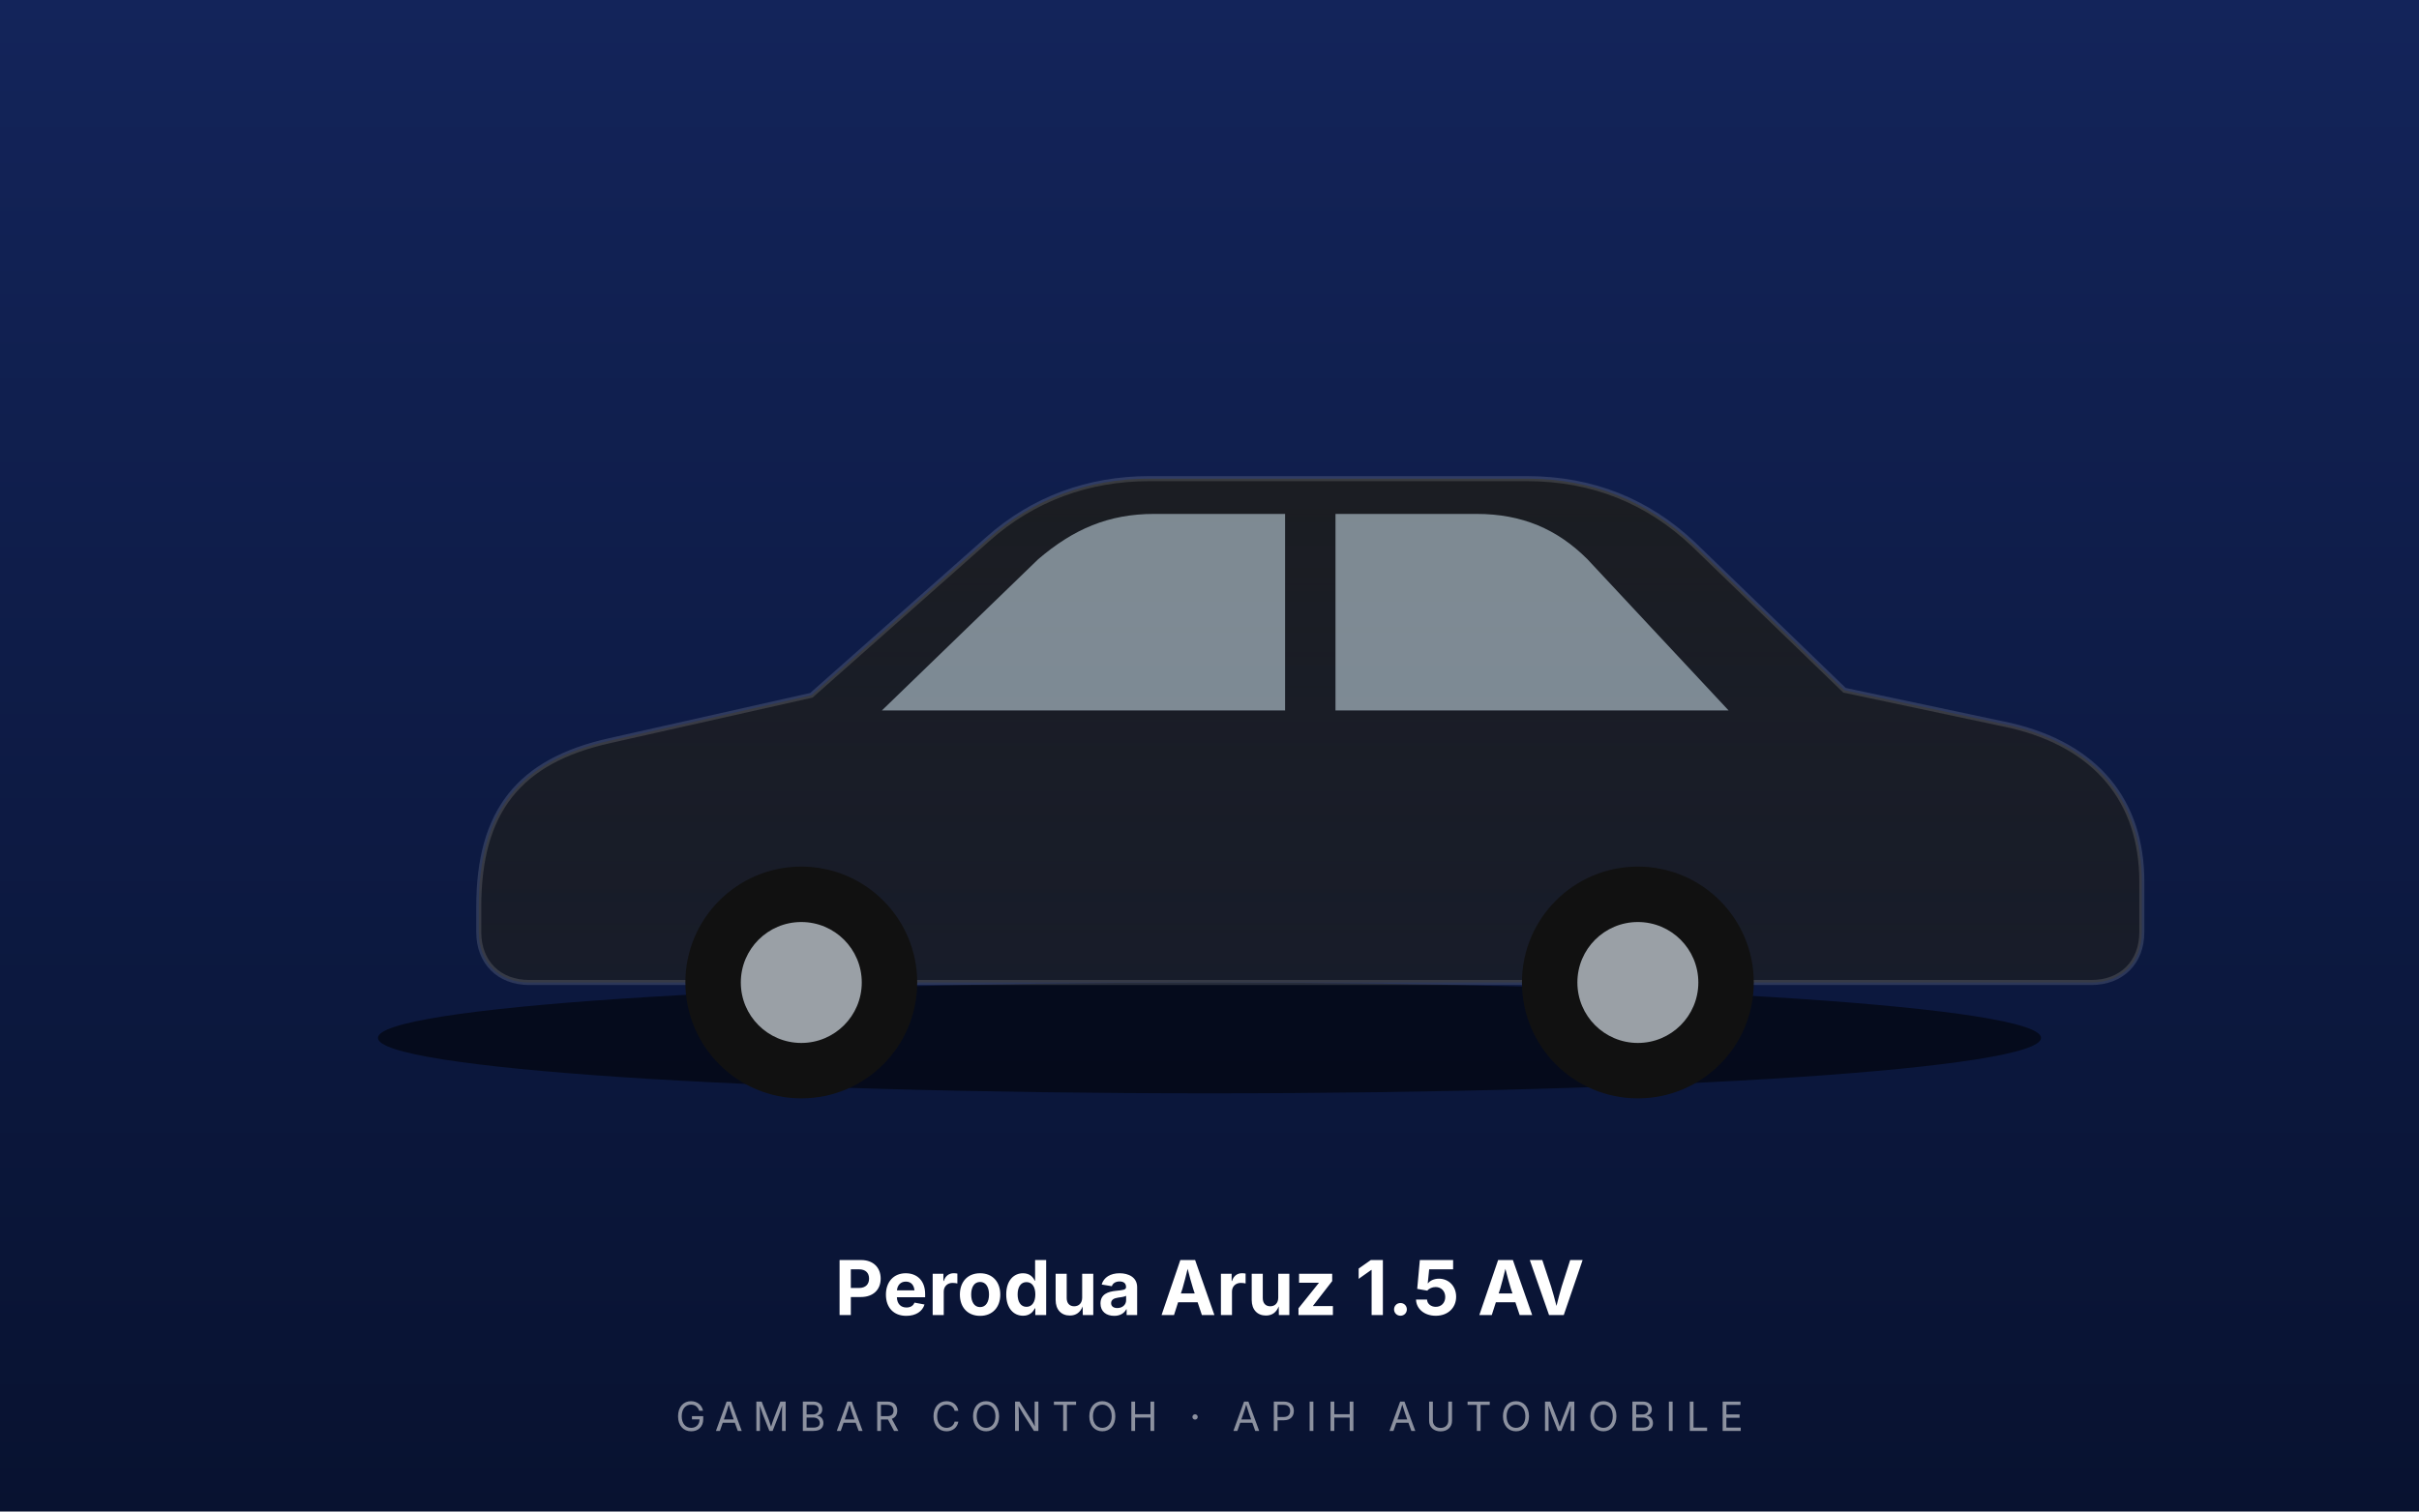
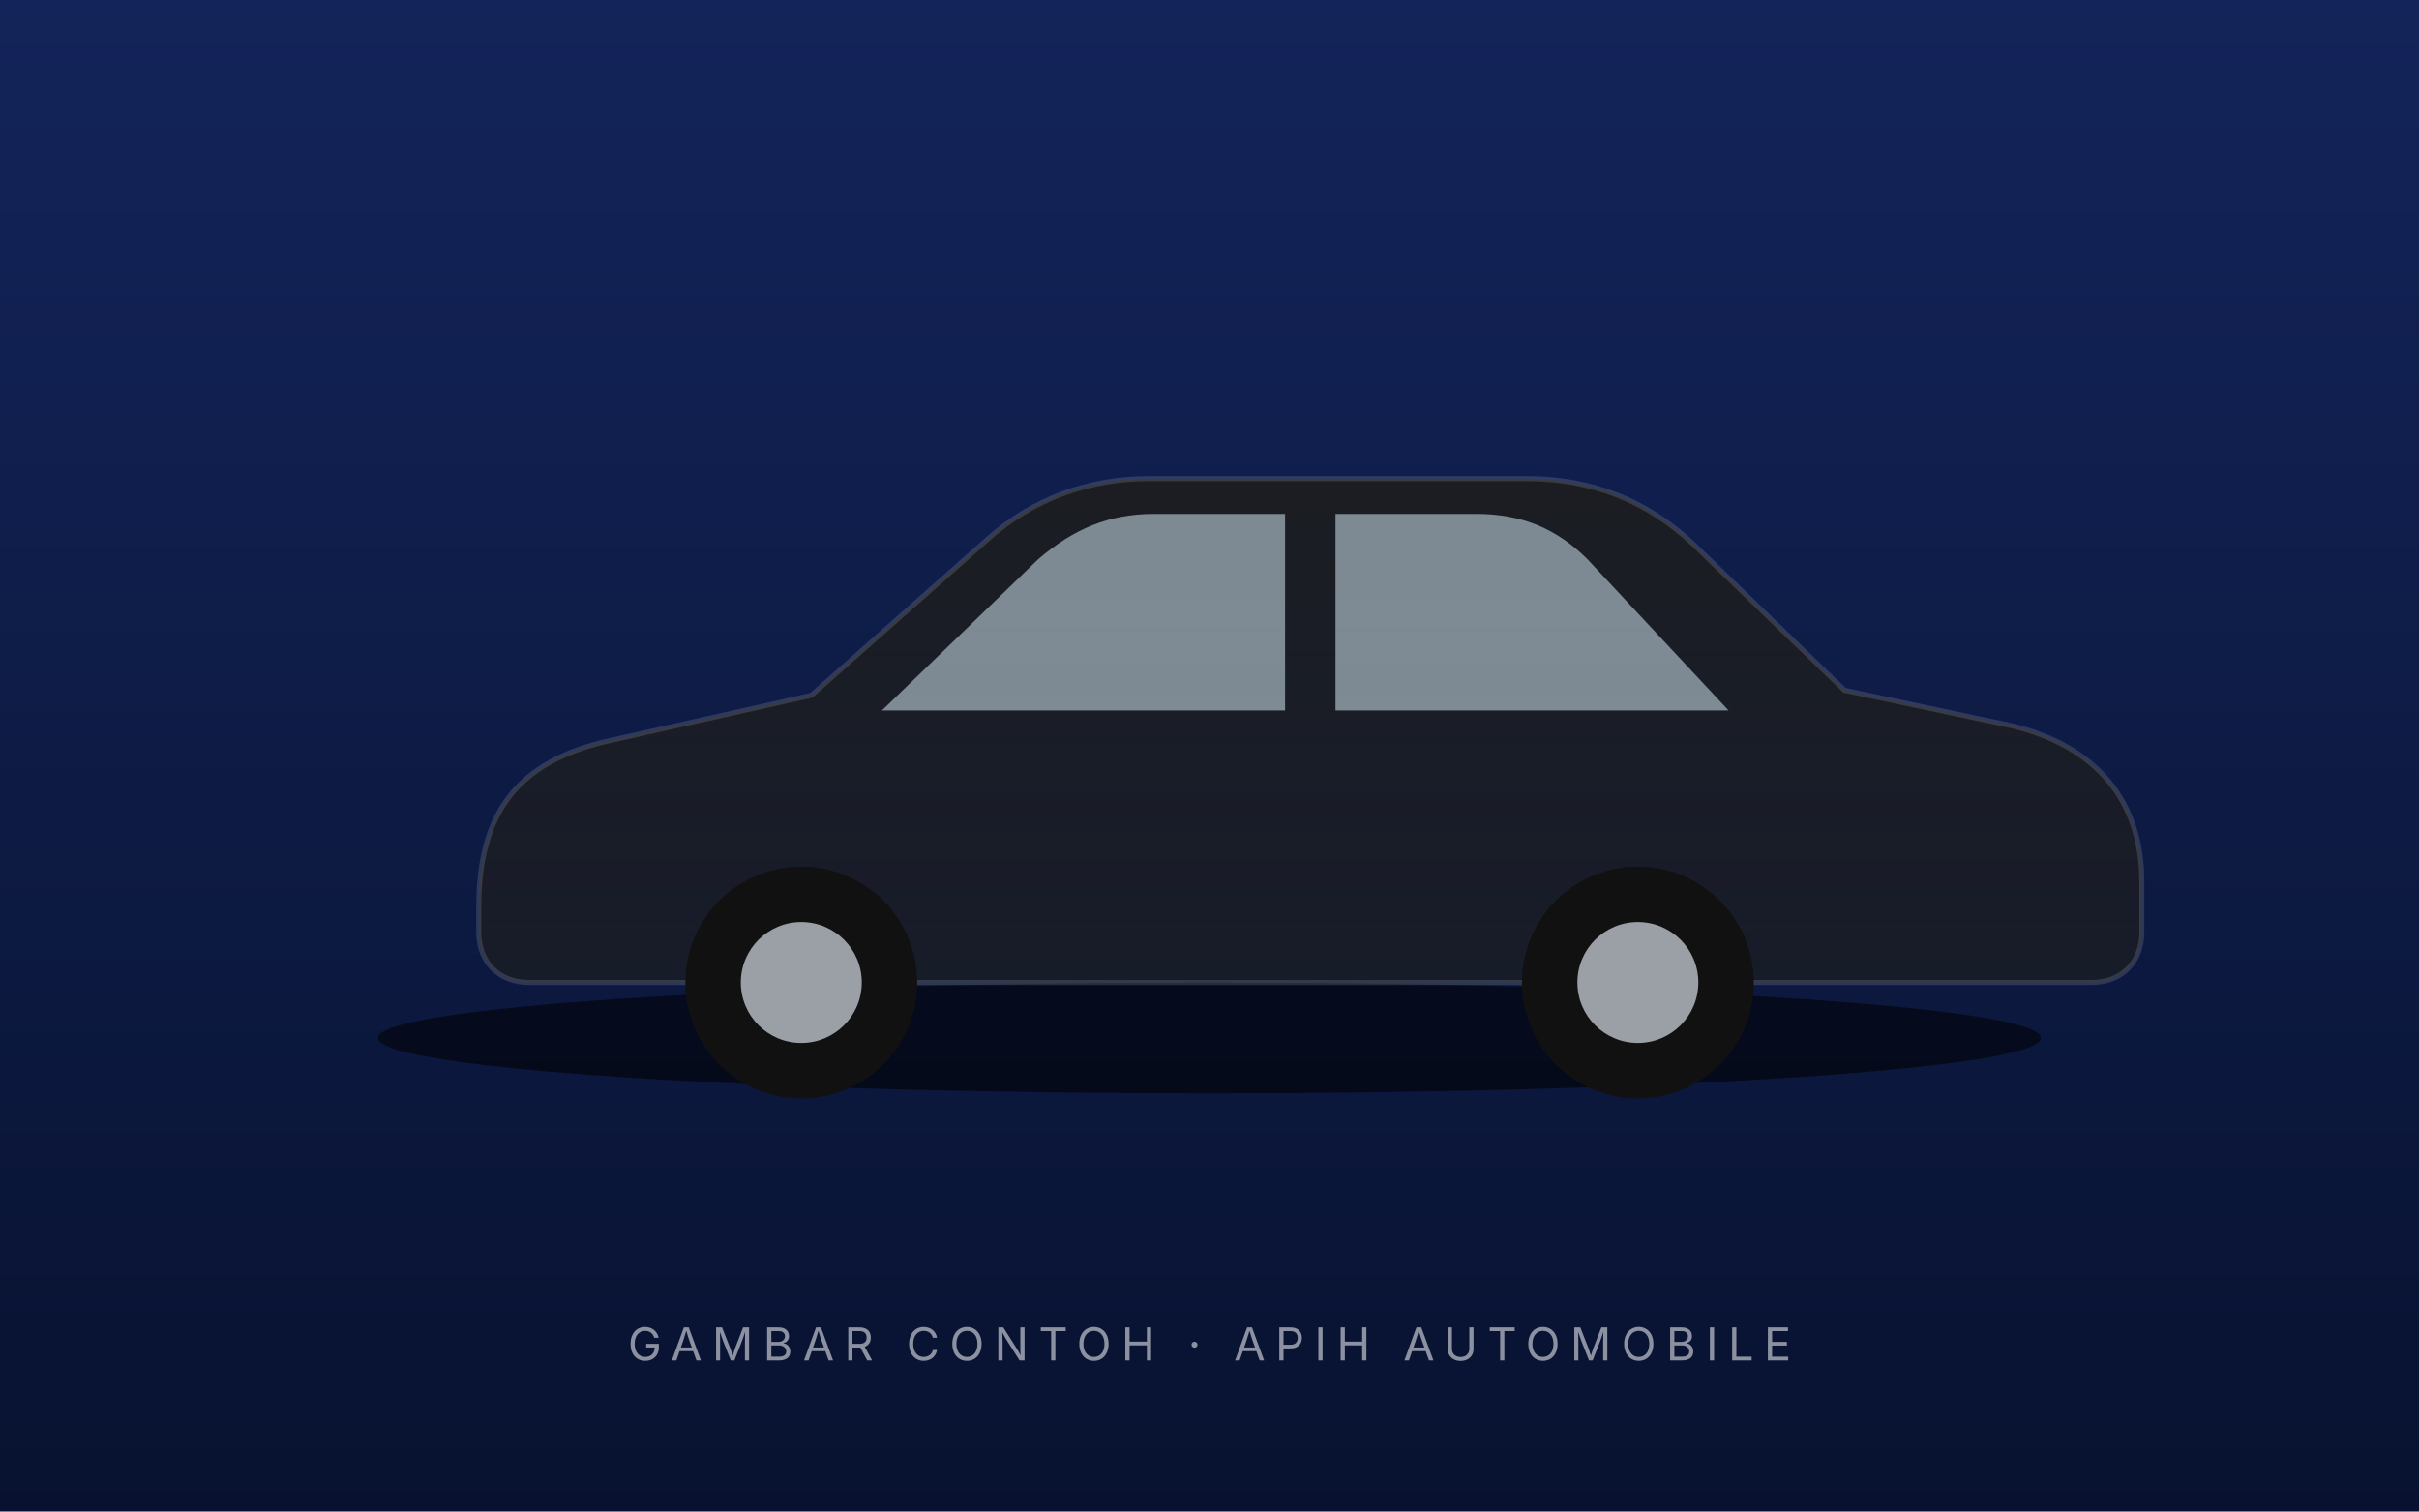
<svg xmlns="http://www.w3.org/2000/svg" viewBox="0 0 960 600">
  <defs>
    <linearGradient id="g" x1="0" y1="0" x2="0" y2="1">
      <stop offset="0" stop-color="#13245a" />
      <stop offset="1" stop-color="#081230" />
    </linearGradient>
    <linearGradient id="c" x1="0" y1="0" x2="0" y2="1">
      <stop offset="0" stop-color="#1b1d22" stop-opacity="1" />
      <stop offset="1" stop-color="#1b1d22" stop-opacity=".75" />
    </linearGradient>
  </defs>
  <rect width="960" height="600" fill="url(#g)" />
  <ellipse cx="480" cy="412" rx="330" ry="22" fill="#000" opacity=".55" />
  <path transform="translate(0,-40)" d="M190 400c0-38 16-58 52-66l80-18 70-62c18-16 40-24 64-24h150c26 0 48 9 66 26l60 58 66 14c34 8 52 30 52 62v20c0 12-8 20-20 20H210c-12 0-20-8-20-20z" fill="url(#c)" stroke="#ffffff22" stroke-width="2" />
  <path transform="translate(0,-40)" d="M412 262c14-12 28-18 46-18h52v78H350zM530 244h56c18 0 32 6 44 18l56 60H530z" fill="#cfe3ef" opacity=".55" />
  <circle cx="318" cy="390" r="46" fill="#111" />
  <circle cx="318" cy="390" r="24" fill="#9aa0a6" />
  <circle cx="650" cy="390" r="46" fill="#111" />
  <circle cx="650" cy="390" r="24" fill="#9aa0a6" />
-   <text x="480" y="522" text-anchor="middle" font-family="Inter,Arial,sans-serif" font-size="30" font-weight="700" fill="#ffffff">Perodua Aruz 1.5 AV</text>
-   <text x="480" y="80" text-anchor="middle" font-family="Inter,Arial,sans-serif" font-size="22" fill="#ffc61a" />
-   <text x="480" y="568" text-anchor="middle" font-family="Inter,Arial,sans-serif" font-size="16" letter-spacing="4" fill="#ffffff88">GAMBAR CONTOH · APIH AUTOMOBILE</text>
+   <text x="480" y="540" text-anchor="middle" font-family="Inter,Arial,sans-serif" font-size="18" letter-spacing="4" fill="#ffffff88">GAMBAR CONTOH · APIH AUTOMOBILE</text>
</svg>
